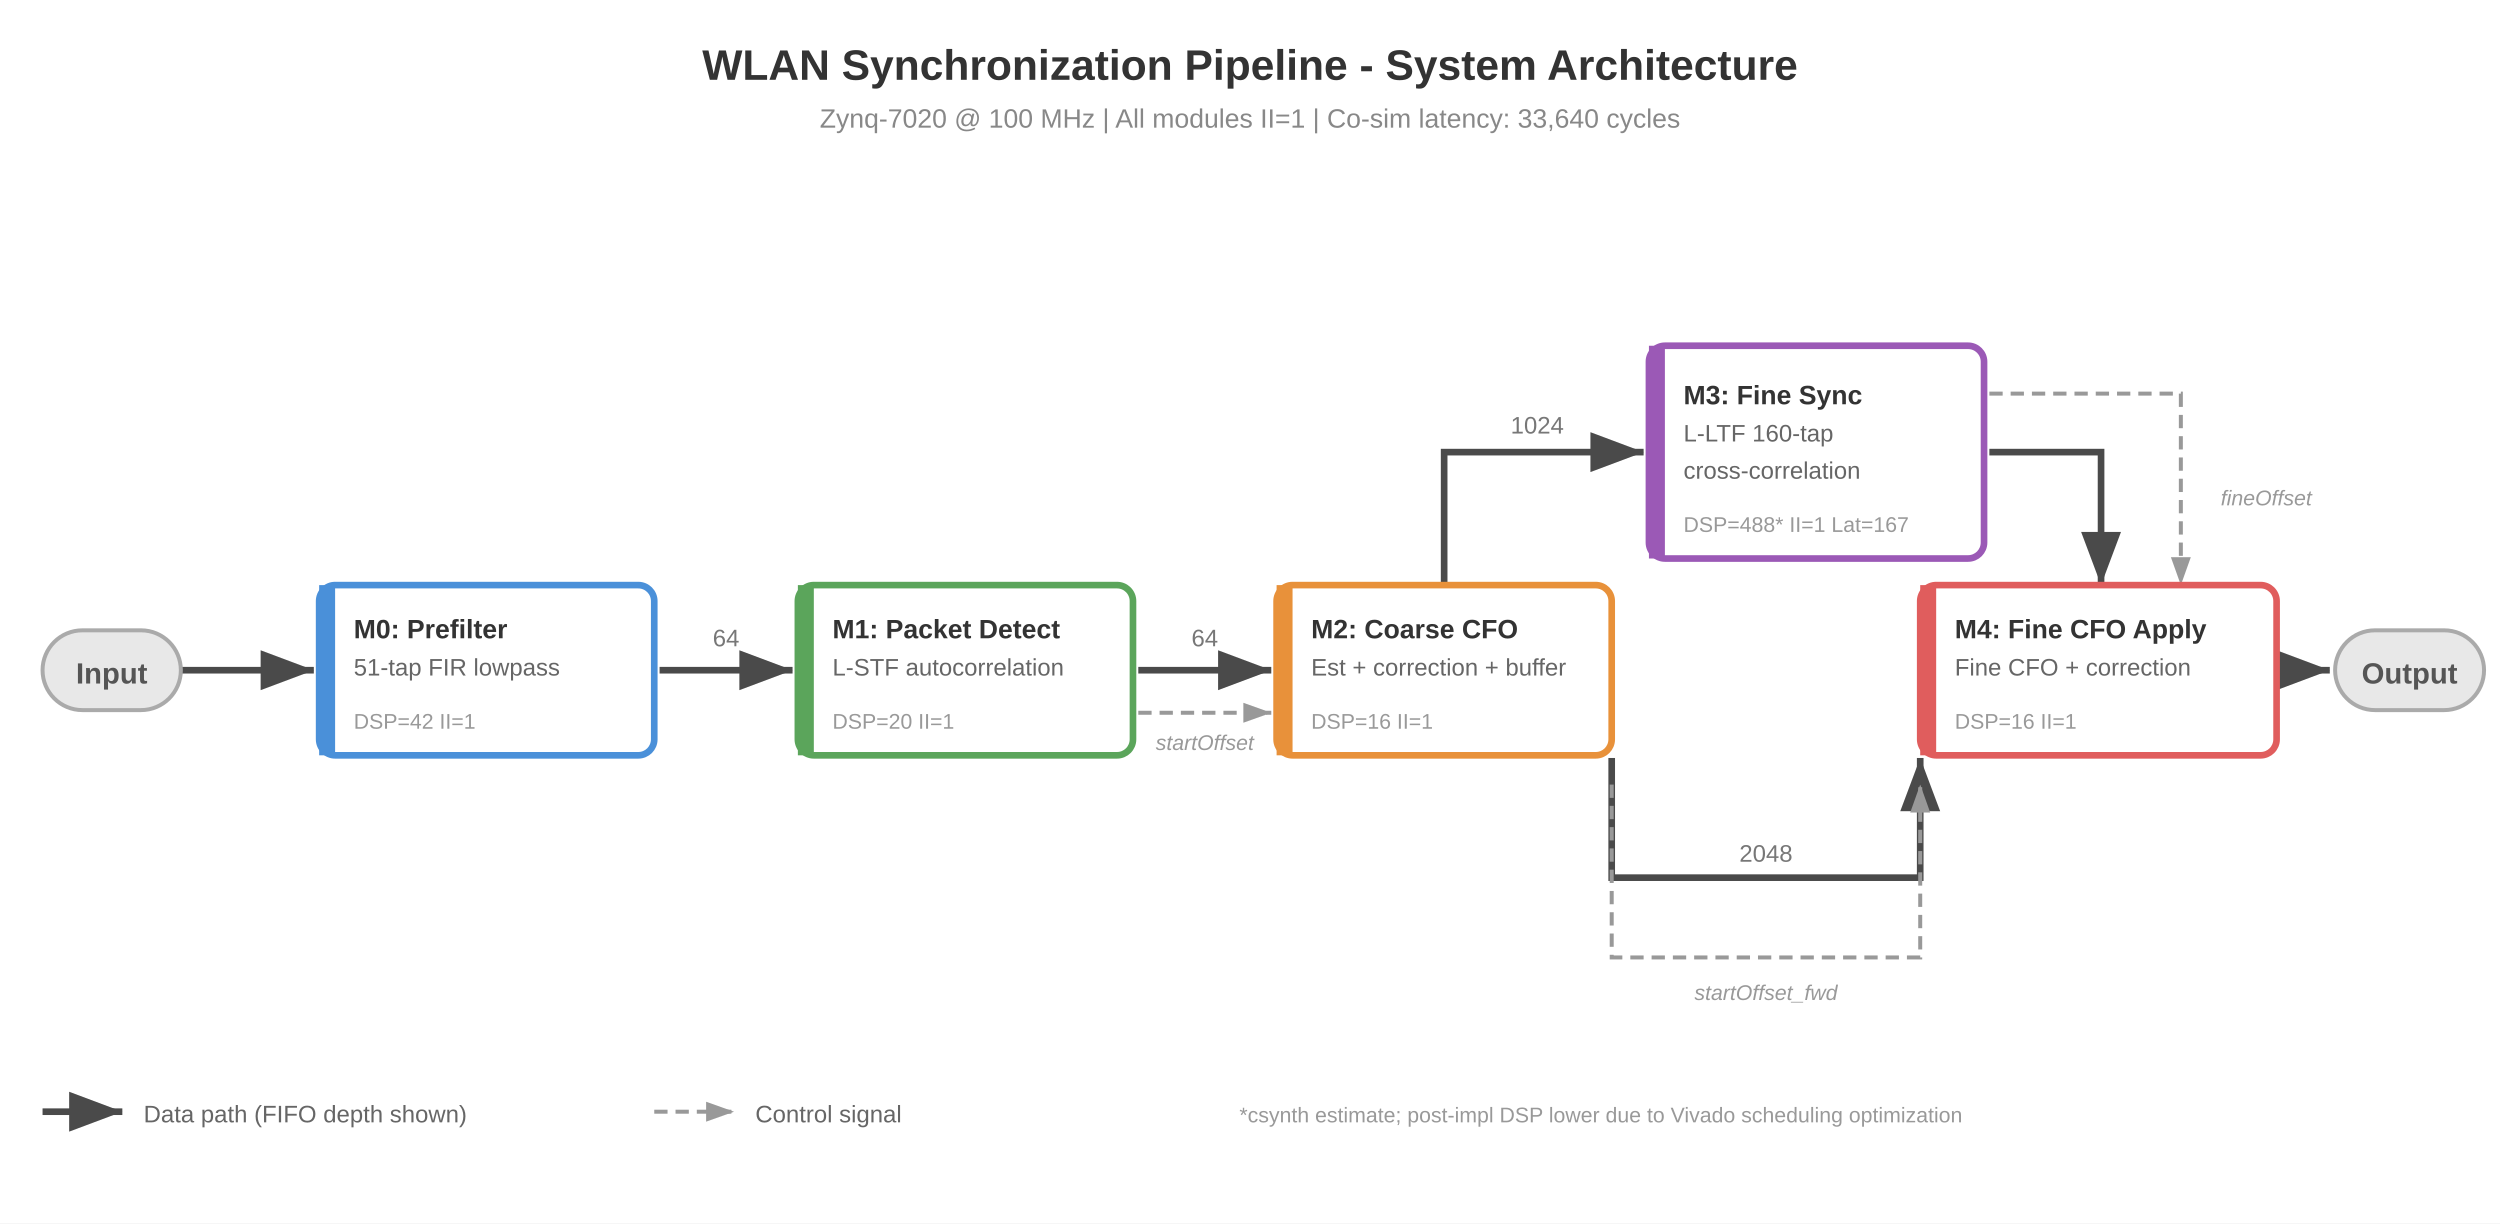
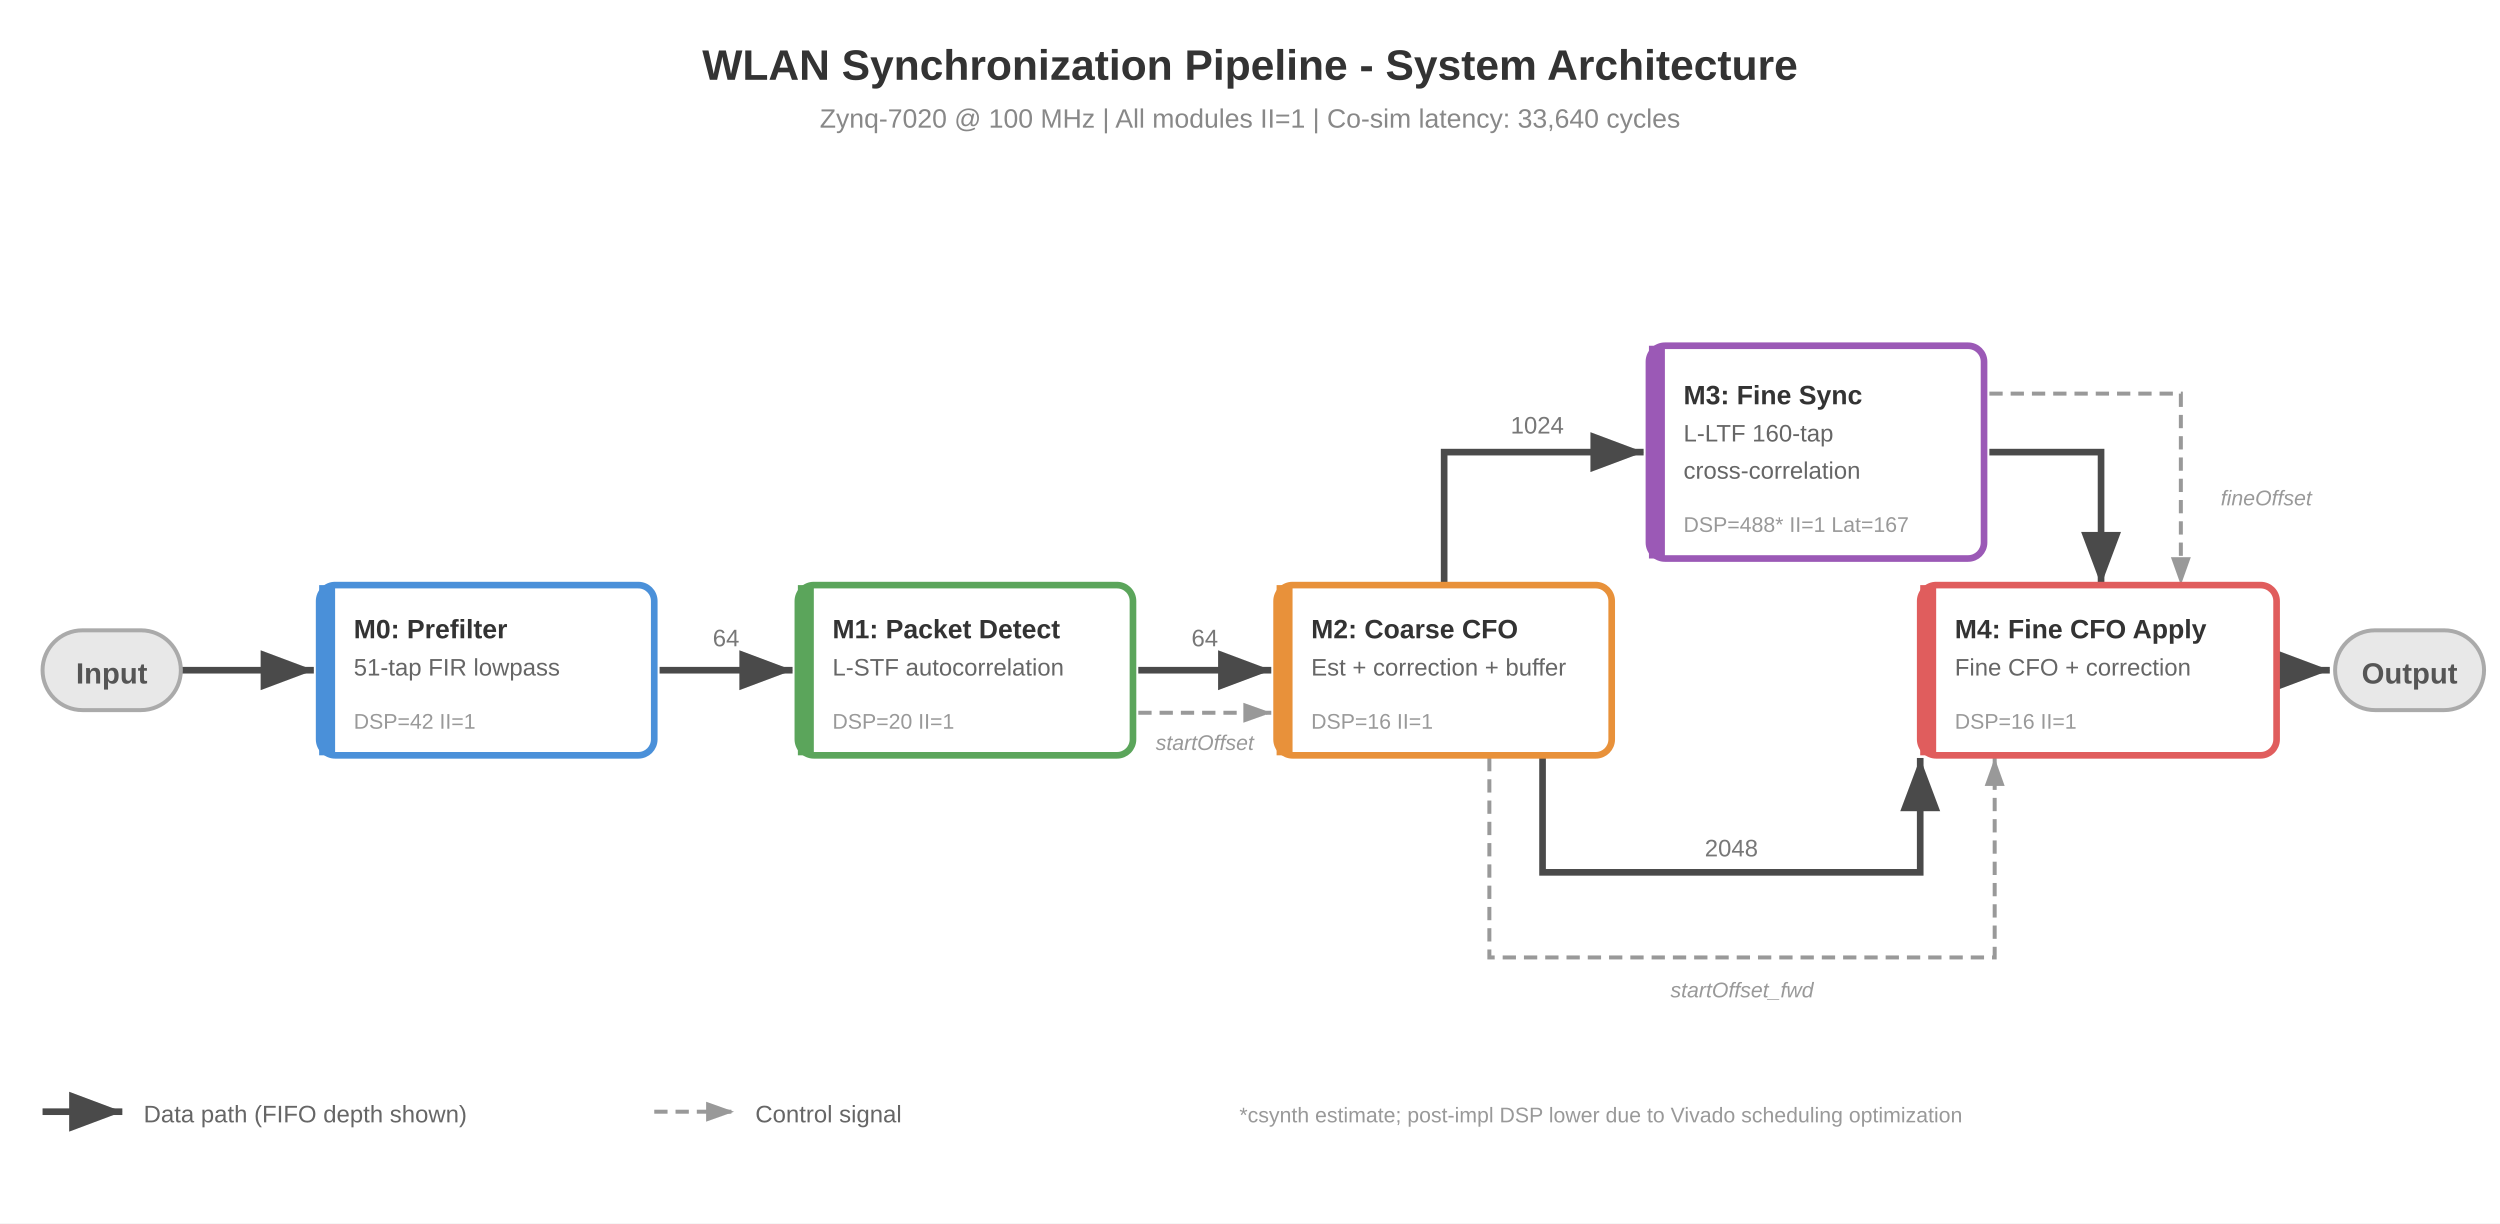
<svg xmlns="http://www.w3.org/2000/svg" viewBox="0 0 940 460" font-family="'Segoe UI', 'Helvetica Neue', Arial, sans-serif">
  <defs>
    <marker id="arrow-data" markerWidth="8" markerHeight="6" refX="8" refY="3" orient="auto">
      <path d="M0,0 L8,3 L0,6 Z" fill="#4A4A4A" />
    </marker>
    <marker id="arrow-ctrl" markerWidth="7" markerHeight="5" refX="7" refY="2.5" orient="auto">
      <path d="M0,0 L7,2.5 L0,5 Z" fill="#999" />
    </marker>
  </defs>
  <rect width="940" height="460" fill="white" />
  <line x1="68" y1="252" x2="118" y2="252" stroke="#4A4A4A" stroke-width="2.5" marker-end="url(#arrow-data)" />
  <line x1="248" y1="252" x2="298" y2="252" stroke="#4A4A4A" stroke-width="2.5" marker-end="url(#arrow-data)" />
  <text x="273" y="243" text-anchor="middle" font-size="9" fill="#777">64</text>
  <line x1="428" y1="252" x2="478" y2="252" stroke="#4A4A4A" stroke-width="2.5" marker-end="url(#arrow-data)" />
  <text x="453" y="243" text-anchor="middle" font-size="9" fill="#777">64</text>
  <path d="M543,220 L543,170 L618,170" stroke="#4A4A4A" stroke-width="2.5" fill="none" marker-end="url(#arrow-data)" />
  <text x="568" y="163" font-size="9" fill="#777">1024</text>
  <path d="M748,170 L790,170 L790,220" stroke="#4A4A4A" stroke-width="2.5" fill="none" marker-end="url(#arrow-data)" />
-   <path d="M606,285 L606,330 L722,330 L722,285" stroke="#4A4A4A" stroke-width="2.5" fill="none" marker-end="url(#arrow-data)" />
-   <text x="664" y="324" text-anchor="middle" font-size="9" fill="#777">2048</text>
+   <path d="M580,285 L580,328 L722,328 L722,285" stroke="#4A4A4A" stroke-width="2.5" fill="none" marker-end="url(#arrow-data)" />
+   <text x="651" y="322" text-anchor="middle" font-size="9" fill="#777">2048</text>
  <line x1="856" y1="252" x2="876" y2="252" stroke="#4A4A4A" stroke-width="2.5" marker-end="url(#arrow-data)" />
  <line x1="428" y1="268" x2="478" y2="268" stroke="#999" stroke-width="1.5" stroke-dasharray="5,3" marker-end="url(#arrow-ctrl)" />
  <text x="453" y="282" text-anchor="middle" font-size="8" fill="#999" font-style="italic">startOffset</text>
-   <path d="M606,295 L606,360 L722,360 L722,295" stroke="#999" stroke-width="1.5" stroke-dasharray="5,3" fill="none" marker-end="url(#arrow-ctrl)" />
-   <text x="664" y="376" text-anchor="middle" font-size="8" fill="#999" font-style="italic">startOffset_fwd</text>
+   <path d="M560,285 L560,360 L750,360 L750,285" stroke="#999" stroke-width="1.5" stroke-dasharray="5,3" fill="none" marker-end="url(#arrow-ctrl)" />
+   <text x="655" y="375" text-anchor="middle" font-size="8" fill="#999" font-style="italic">startOffset_fwd</text>
  <path d="M748,148 L820,148 L820,220" stroke="#999" stroke-width="1.5" stroke-dasharray="5,3" fill="none" marker-end="url(#arrow-ctrl)" />
  <text x="835" y="190" font-size="8" fill="#999" font-style="italic">fineOffset</text>
  <rect x="16" y="237" width="52" height="30" rx="15" fill="#E8E8E8" stroke="#AAA" stroke-width="1.5" />
  <text x="42" y="257" text-anchor="middle" font-size="11" font-weight="bold" fill="#555">Input</text>
  <g>
    <rect x="120" y="220" width="126" height="64" rx="6" fill="white" stroke="#4A90D9" stroke-width="2.5" />
    <rect x="120" y="220" width="6" height="64" rx="3" ry="0" fill="#4A90D9" />
    <text x="133" y="240" font-size="10" font-weight="bold" fill="#333">M0: Prefilter</text>
    <text x="133" y="254" font-size="9" fill="#666">51-tap FIR lowpass</text>
    <text x="133" y="274" font-size="8" fill="#999">DSP=42  II=1</text>
  </g>
  <g>
    <rect x="300" y="220" width="126" height="64" rx="6" fill="white" stroke="#5BA55B" stroke-width="2.5" />
    <rect x="300" y="220" width="6" height="64" rx="3" ry="0" fill="#5BA55B" />
    <text x="313" y="240" font-size="10" font-weight="bold" fill="#333">M1: Packet Detect</text>
    <text x="313" y="254" font-size="9" fill="#666">L-STF autocorrelation</text>
    <text x="313" y="274" font-size="8" fill="#999">DSP=20  II=1</text>
  </g>
  <g>
    <rect x="480" y="220" width="126" height="64" rx="6" fill="white" stroke="#E8913A" stroke-width="2.5" />
    <rect x="480" y="220" width="6" height="64" rx="3" ry="0" fill="#E8913A" />
    <text x="493" y="240" font-size="10" font-weight="bold" fill="#333">M2: Coarse CFO</text>
    <text x="493" y="254" font-size="9" fill="#666">Est + correction + buffer</text>
    <text x="493" y="274" font-size="8" fill="#999">DSP=16  II=1</text>
  </g>
  <g>
    <rect x="620" y="130" width="126" height="80" rx="6" fill="white" stroke="#9B59B6" stroke-width="2.5" />
    <rect x="620" y="130" width="6" height="80" rx="3" ry="0" fill="#9B59B6" />
    <text x="633" y="152" font-size="10" font-weight="bold" fill="#333">M3: Fine Sync</text>
    <text x="633" y="166" font-size="9" fill="#666">L-LTF 160-tap</text>
    <text x="633" y="180" font-size="9" fill="#666">cross-correlation</text>
    <text x="633" y="200" font-size="8" fill="#999">DSP=488*  II=1  Lat=167</text>
  </g>
  <g>
    <rect x="722" y="220" width="134" height="64" rx="6" fill="white" stroke="#E05D5D" stroke-width="2.5" />
    <rect x="722" y="220" width="6" height="64" rx="3" ry="0" fill="#E05D5D" />
    <text x="735" y="240" font-size="10" font-weight="bold" fill="#333">M4: Fine CFO Apply</text>
    <text x="735" y="254" font-size="9" fill="#666">Fine CFO + correction</text>
    <text x="735" y="274" font-size="8" fill="#999">DSP=16  II=1</text>
  </g>
  <rect x="878" y="237" width="56" height="30" rx="15" fill="#E8E8E8" stroke="#AAA" stroke-width="1.5" />
  <text x="906" y="257" text-anchor="middle" font-size="11" font-weight="bold" fill="#555">Output</text>
  <g transform="translate(16, 410)">
    <line x1="0" y1="8" x2="30" y2="8" stroke="#4A4A4A" stroke-width="2.5" marker-end="url(#arrow-data)" />
    <text x="38" y="12" font-size="9" fill="#666">Data path (FIFO depth shown)</text>
    <line x1="230" y1="8" x2="260" y2="8" stroke="#999" stroke-width="1.5" stroke-dasharray="5,3" marker-end="url(#arrow-ctrl)" />
    <text x="268" y="12" font-size="9" fill="#666">Control signal</text>
    <text x="450" y="12" font-size="8" fill="#999">*csynth estimate; post-impl DSP lower due to Vivado scheduling optimization</text>
  </g>
  <text x="470" y="30" text-anchor="middle" font-size="16" font-weight="bold" fill="#333">WLAN Synchronization Pipeline - System Architecture</text>
  <text x="470" y="48" text-anchor="middle" font-size="10" fill="#888">Zynq-7020 @ 100 MHz | All modules II=1 | Co-sim latency: 33,640 cycles</text>
</svg>
